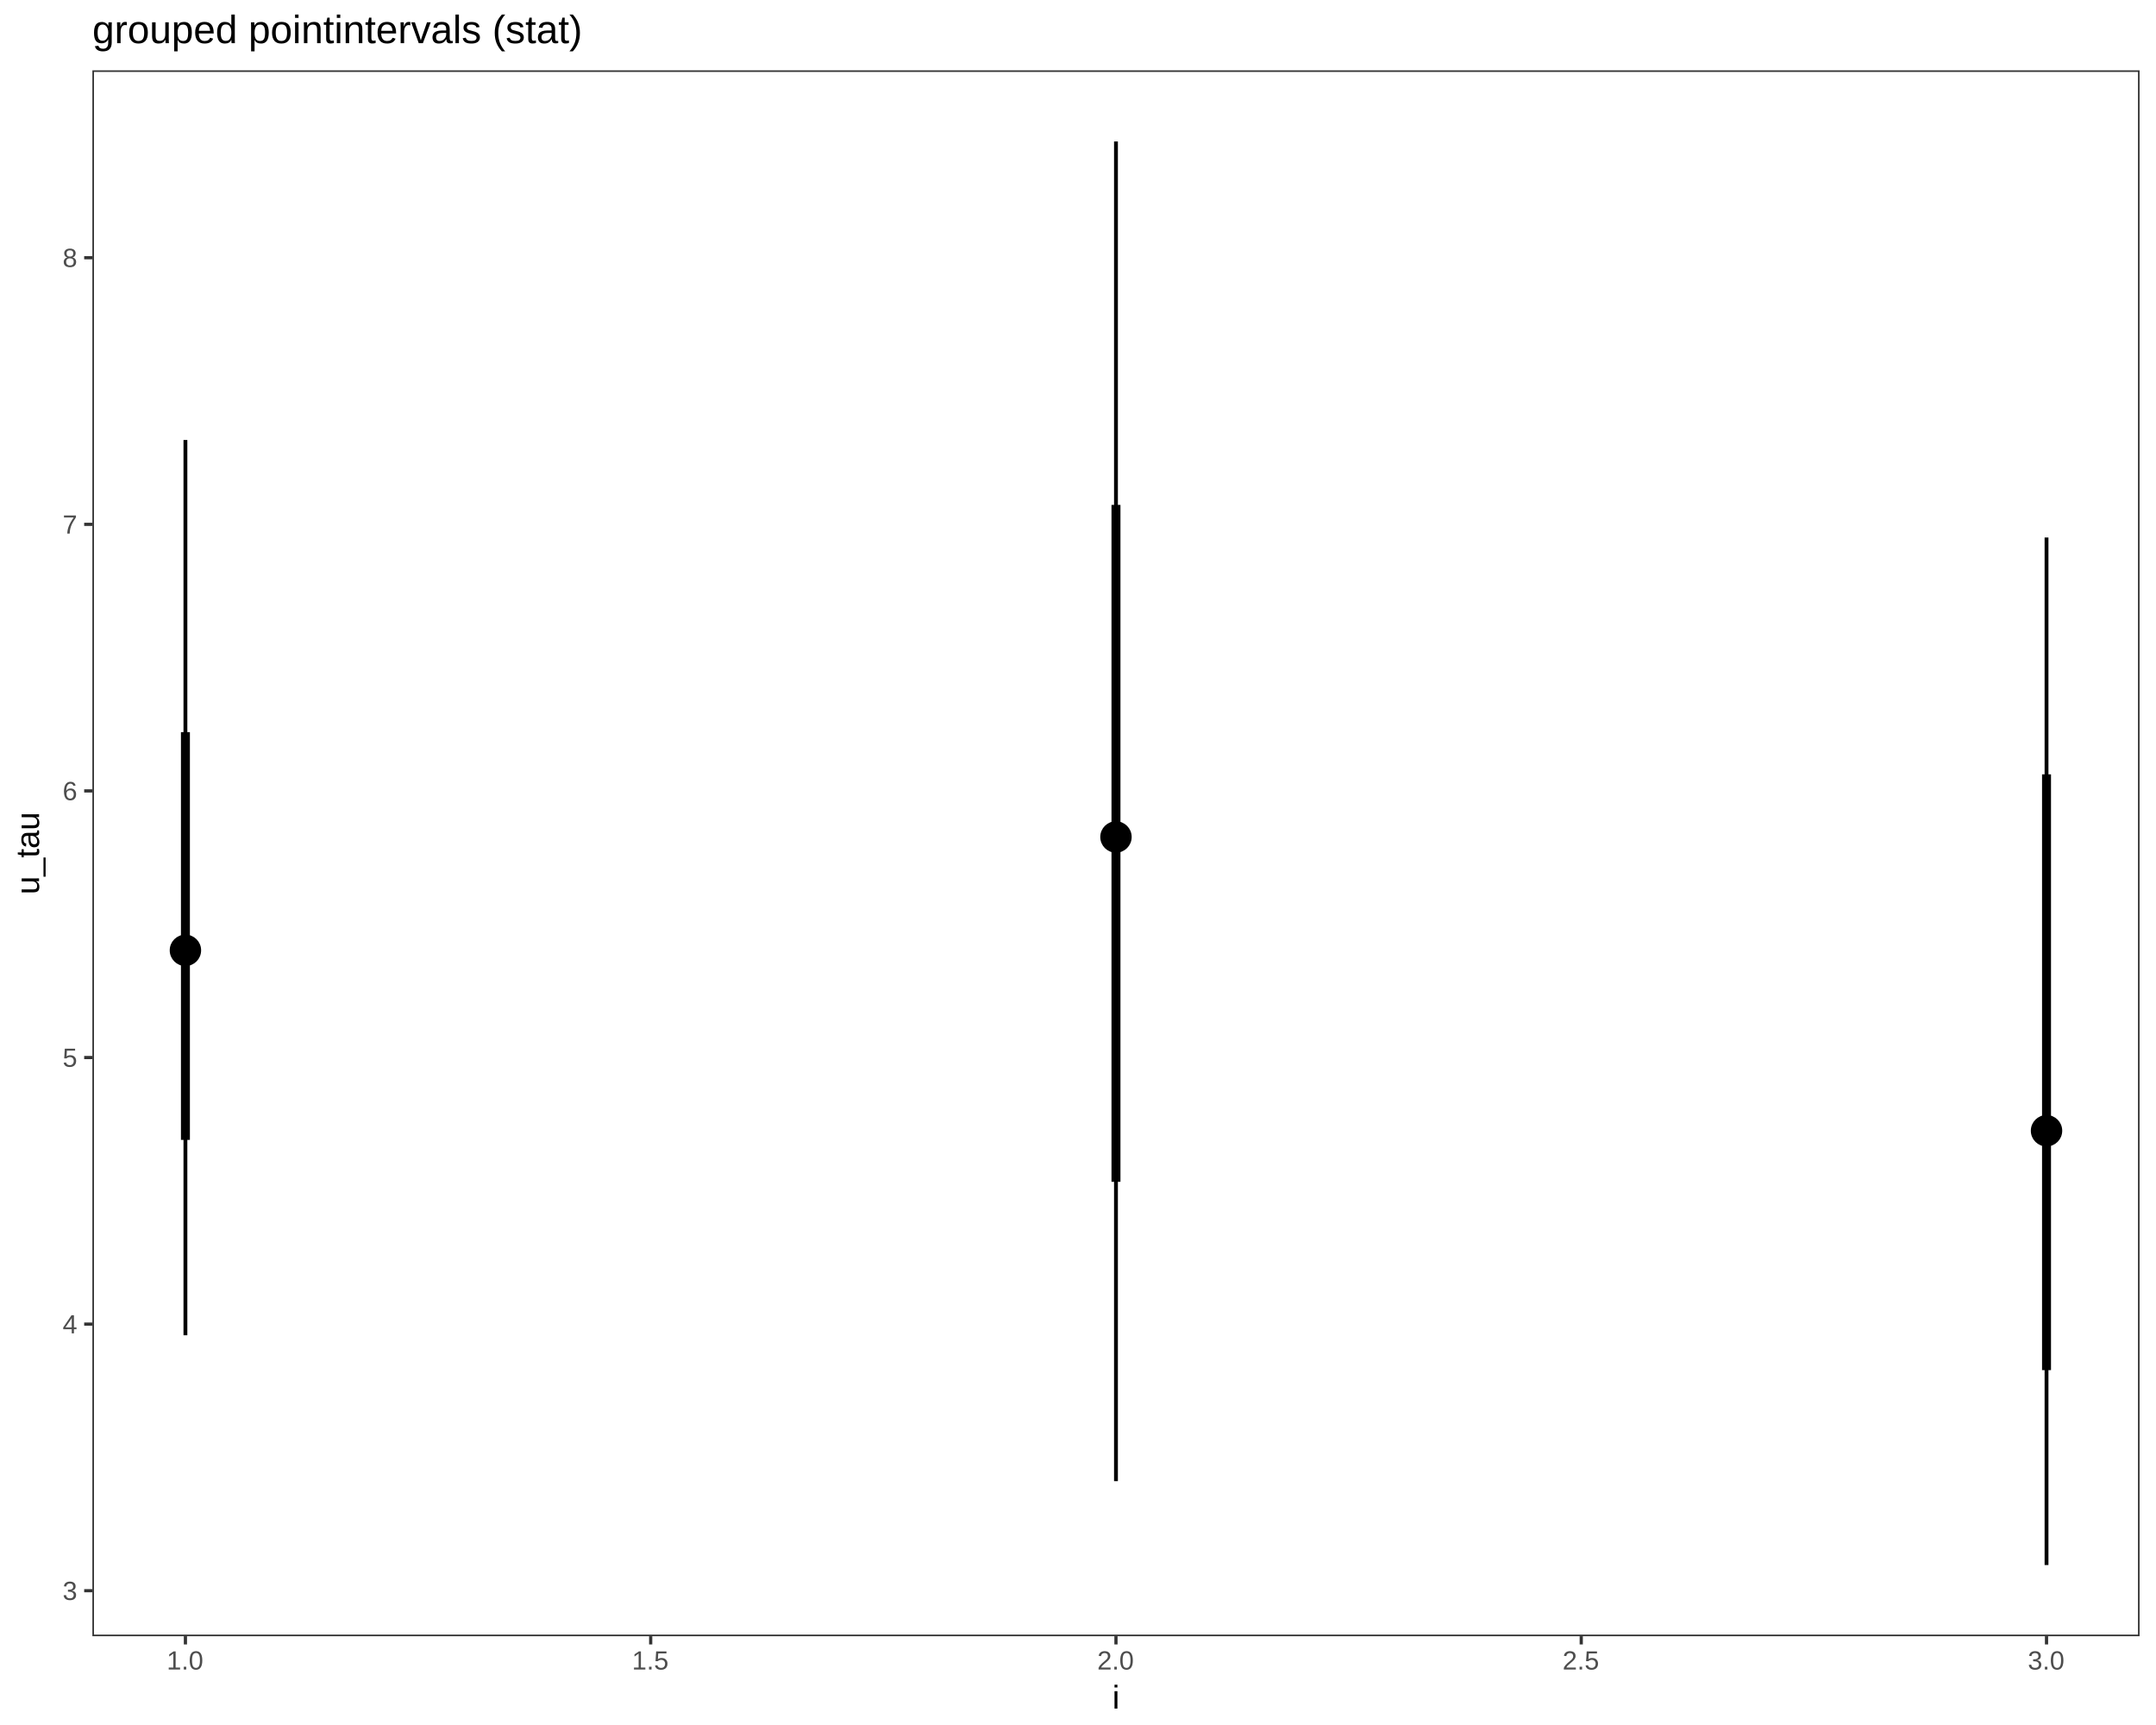
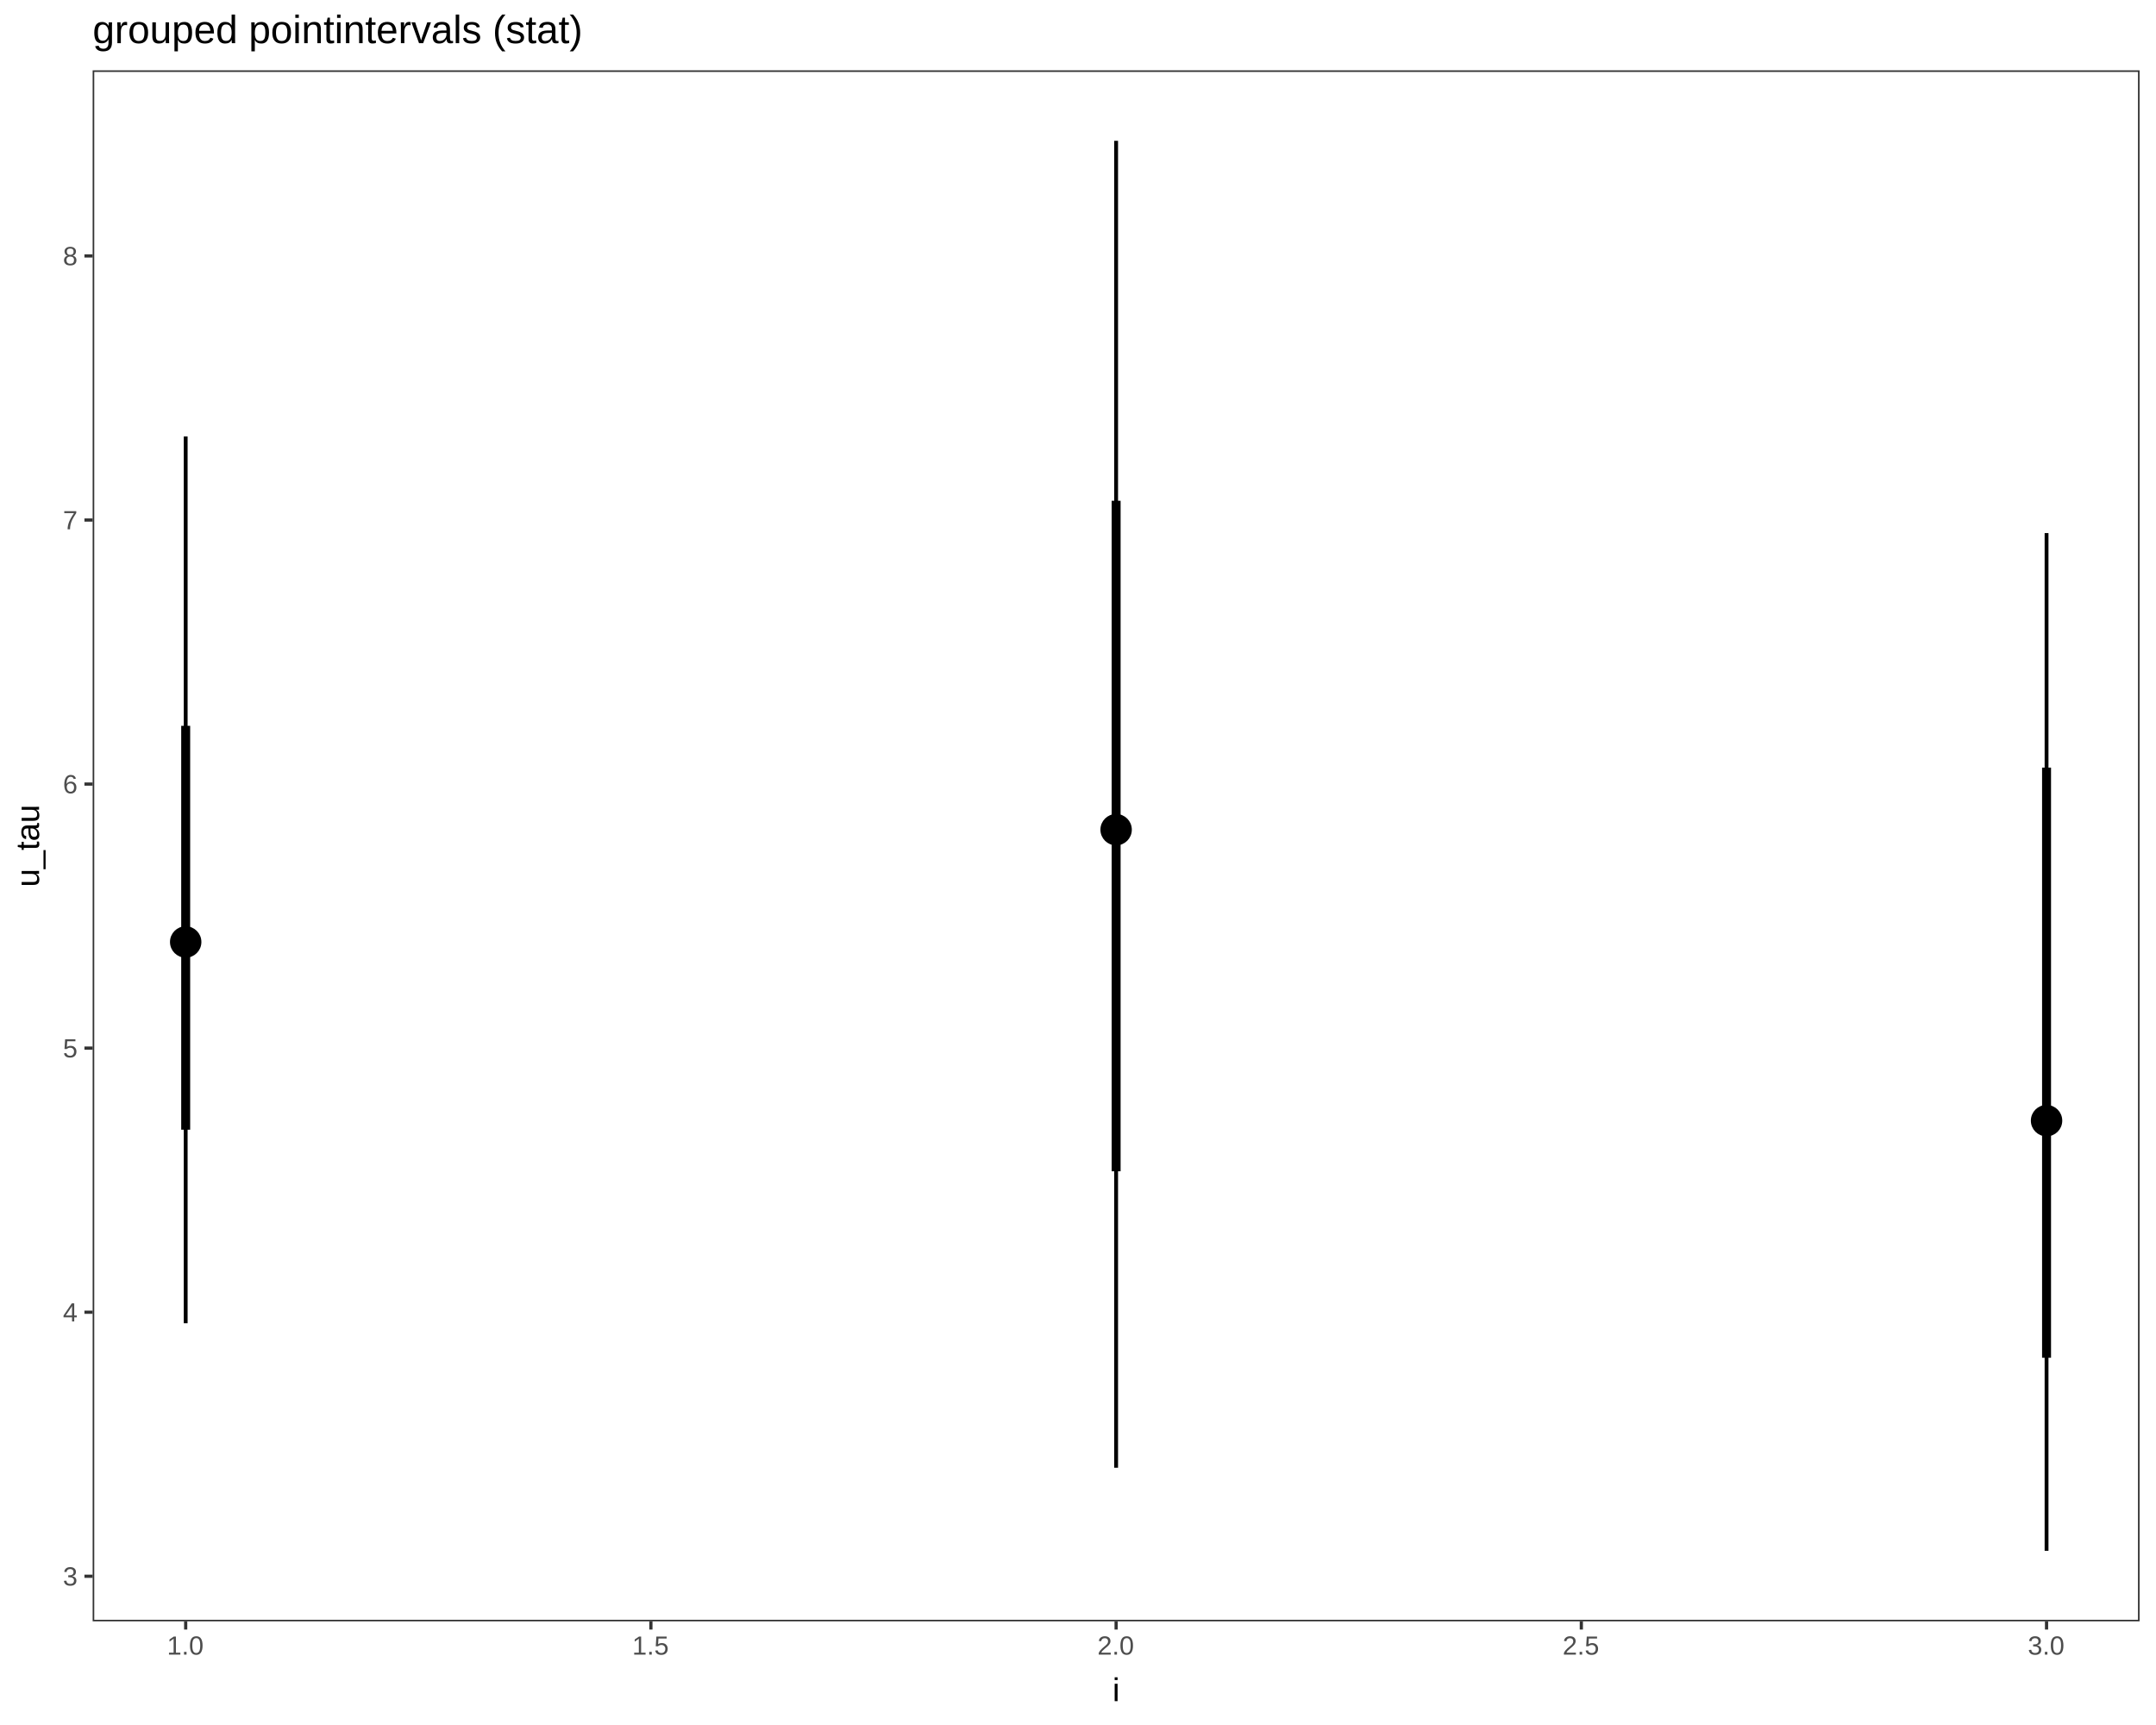
<svg xmlns="http://www.w3.org/2000/svg" viewBox="0 0 720.00 576.00">
  <defs>
    <style type="text/css">
    line, polyline, path, rect, circle {
      fill: none;
      stroke: #000000;
      stroke-linecap: round;
      stroke-linejoin: round;
      stroke-miterlimit: 10.00;
    }
  </style>
  </defs>
  <rect width="100%" height="100%" style="stroke: none; fill: #FFFFFF;" />
  <rect x="0.00" y="0.00" width="720.00" height="576.00" style="stroke-width: 1.07; stroke: #FFFFFF; fill: #FFFFFF;" />
  <defs>
-     <clipPath id="cpMzAuODQ4OXw3MTQuNTIxfDU0Ni4zNnwyMy40NzY3">
-       <rect x="30.85" y="23.48" width="683.67" height="522.88" />
+     <clipPath id="cpMzAuOTQyN3w3MTQuNTIxfDU0MS4zOTF8MjMuNDc2Nw==">
+       <rect x="30.94" y="23.48" width="683.58" height="517.91" />
    </clipPath>
  </defs>
-   <rect x="30.85" y="23.48" width="683.67" height="522.88" style="stroke-width: 1.07; stroke: none; fill: #FFFFFF;" clip-path="url(#cpMzAuODQ4OXw3MTQuNTIxfDU0Ni4zNnwyMy40NzY3)" />
-   <line x1="61.92" y1="380.62" x2="61.92" y2="244.47" style="stroke-width: 2.99; stroke-linecap: butt;" clip-path="url(#cpMzAuODQ4OXw3MTQuNTIxfDU0Ni4zNnwyMy40NzY3)" />
-   <line x1="61.92" y1="445.86" x2="61.92" y2="146.91" style="stroke-width: 1.28; stroke-linecap: butt;" clip-path="url(#cpMzAuODQ4OXw3MTQuNTIxfDU0Ni4zNnwyMy40NzY3)" />
-   <line x1="372.68" y1="394.62" x2="372.68" y2="168.59" style="stroke-width: 2.99; stroke-linecap: butt;" clip-path="url(#cpMzAuODQ4OXw3MTQuNTIxfDU0Ni4zNnwyMy40NzY3)" />
-   <line x1="372.68" y1="494.57" x2="372.68" y2="47.24" style="stroke-width: 1.28; stroke-linecap: butt;" clip-path="url(#cpMzAuODQ4OXw3MTQuNTIxfDU0Ni4zNnwyMy40NzY3)" />
-   <line x1="683.44" y1="457.49" x2="683.44" y2="258.56" style="stroke-width: 2.99; stroke-linecap: butt;" clip-path="url(#cpMzAuODQ4OXw3MTQuNTIxfDU0Ni4zNnwyMy40NzY3)" />
-   <line x1="683.44" y1="522.59" x2="683.44" y2="179.49" style="stroke-width: 1.28; stroke-linecap: butt;" clip-path="url(#cpMzAuODQ4OXw3MTQuNTIxfDU0Ni4zNnwyMy40NzY3)" />
-   <circle cx="61.92" cy="317.33" r="3.40pt" style="stroke-width: 1.42; fill: #000000;" clip-path="url(#cpMzAuODQ4OXw3MTQuNTIxfDU0Ni4zNnwyMy40NzY3)" />
-   <circle cx="61.92" cy="317.33" r="1.86pt" style="stroke-width: 1.42; fill: #000000;" clip-path="url(#cpMzAuODQ4OXw3MTQuNTIxfDU0Ni4zNnwyMy40NzY3)" />
-   <circle cx="372.68" cy="279.48" r="3.40pt" style="stroke-width: 1.42; fill: #000000;" clip-path="url(#cpMzAuODQ4OXw3MTQuNTIxfDU0Ni4zNnwyMy40NzY3)" />
-   <circle cx="372.68" cy="279.48" r="1.86pt" style="stroke-width: 1.42; fill: #000000;" clip-path="url(#cpMzAuODQ4OXw3MTQuNTIxfDU0Ni4zNnwyMy40NzY3)" />
-   <circle cx="683.44" cy="377.57" r="3.40pt" style="stroke-width: 1.42; fill: #000000;" clip-path="url(#cpMzAuODQ4OXw3MTQuNTIxfDU0Ni4zNnwyMy40NzY3)" />
-   <circle cx="683.44" cy="377.57" r="1.86pt" style="stroke-width: 1.42; fill: #000000;" clip-path="url(#cpMzAuODQ4OXw3MTQuNTIxfDU0Ni4zNnwyMy40NzY3)" />
-   <rect x="30.85" y="23.48" width="683.67" height="522.88" style="stroke-width: 1.07; stroke: #333333;" clip-path="url(#cpMzAuODQ4OXw3MTQuNTIxfDU0Ni4zNnwyMy40NzY3)" />
+   <rect x="30.94" y="23.48" width="683.58" height="517.91" style="stroke-width: 1.07; stroke: none; fill: #FFFFFF;" clip-path="url(#cpMzAuOTQyN3w3MTQuNTIxfDU0MS4zOTF8MjMuNDc2Nw==)" />
+   <line x1="62.01" y1="377.22" x2="62.01" y2="242.37" style="stroke-width: 2.99; stroke-linecap: butt;" clip-path="url(#cpMzAuOTQyN3w3MTQuNTIxfDU0MS4zOTF8MjMuNDc2Nw==)" />
+   <line x1="62.01" y1="441.85" x2="62.01" y2="145.74" style="stroke-width: 1.28; stroke-linecap: butt;" clip-path="url(#cpMzAuOTQyN3w3MTQuNTIxfDU0MS4zOTF8MjMuNDc2Nw==)" />
+   <line x1="372.73" y1="391.10" x2="372.73" y2="167.21" style="stroke-width: 2.99; stroke-linecap: butt;" clip-path="url(#cpMzAuOTQyN3w3MTQuNTIxfDU0MS4zOTF8MjMuNDc2Nw==)" />
+   <line x1="372.73" y1="490.09" x2="372.73" y2="47.02" style="stroke-width: 1.28; stroke-linecap: butt;" clip-path="url(#cpMzAuOTQyN3w3MTQuNTIxfDU0MS4zOTF8MjMuNDc2Nw==)" />
+   <line x1="683.45" y1="453.36" x2="683.45" y2="256.32" style="stroke-width: 2.99; stroke-linecap: butt;" clip-path="url(#cpMzAuOTQyN3w3MTQuNTIxfDU0MS4zOTF8MjMuNDc2Nw==)" />
+   <line x1="683.45" y1="517.85" x2="683.45" y2="178.00" style="stroke-width: 1.28; stroke-linecap: butt;" clip-path="url(#cpMzAuOTQyN3w3MTQuNTIxfDU0MS4zOTF8MjMuNDc2Nw==)" />
+   <circle cx="62.01" cy="314.54" r="3.40pt" style="stroke-width: 1.42; fill: #000000;" clip-path="url(#cpMzAuOTQyN3w3MTQuNTIxfDU0MS4zOTF8MjMuNDc2Nw==)" />
+   <circle cx="62.01" cy="314.54" r="1.86pt" style="stroke-width: 1.42; fill: #000000;" clip-path="url(#cpMzAuOTQyN3w3MTQuNTIxfDU0MS4zOTF8MjMuNDc2Nw==)" />
+   <circle cx="372.73" cy="277.04" r="3.40pt" style="stroke-width: 1.42; fill: #000000;" clip-path="url(#cpMzAuOTQyN3w3MTQuNTIxfDU0MS4zOTF8MjMuNDc2Nw==)" />
+   <circle cx="372.73" cy="277.04" r="1.86pt" style="stroke-width: 1.42; fill: #000000;" clip-path="url(#cpMzAuOTQyN3w3MTQuNTIxfDU0MS4zOTF8MjMuNDc2Nw==)" />
+   <circle cx="683.45" cy="374.20" r="3.40pt" style="stroke-width: 1.42; fill: #000000;" clip-path="url(#cpMzAuOTQyN3w3MTQuNTIxfDU0MS4zOTF8MjMuNDc2Nw==)" />
+   <circle cx="683.45" cy="374.20" r="1.86pt" style="stroke-width: 1.42; fill: #000000;" clip-path="url(#cpMzAuOTQyN3w3MTQuNTIxfDU0MS4zOTF8MjMuNDc2Nw==)" />
+   <rect x="30.94" y="23.48" width="683.58" height="517.91" style="stroke-width: 1.07; stroke: #333333;" clip-path="url(#cpMzAuOTQyN3w3MTQuNTIxfDU0MS4zOTF8MjMuNDc2Nw==)" />
  <defs>
    <clipPath id="cpMHw3MjB8NTc2fDA=">
      <rect x="0.00" y="0.00" width="720.00" height="576.00" />
    </clipPath>
  </defs>
  <g clip-path="url(#cpMHw3MjB8NTc2fDA=)">
-     <text x="20.91" y="534.25" style="font-size: 8.80px; fill: #4D4D4D; font-family: Liberation Sans;" textLength="5.01px" lengthAdjust="spacingAndGlyphs">3</text>
+     <text x="21.01" y="529.43" style="font-size: 8.80px; fill: #4D4D4D; font-family: Liberation Sans;" textLength="5.01px" lengthAdjust="spacingAndGlyphs">3</text>
  </g>
  <g clip-path="url(#cpMHw3MjB8NTc2fDA=)">
-     <text x="20.91" y="445.23" style="font-size: 8.80px; fill: #4D4D4D; font-family: Liberation Sans;" textLength="5.01px" lengthAdjust="spacingAndGlyphs">4</text>
+     <text x="21.01" y="441.25" style="font-size: 8.80px; fill: #4D4D4D; font-family: Liberation Sans;" textLength="5.01px" lengthAdjust="spacingAndGlyphs">4</text>
  </g>
  <g clip-path="url(#cpMHw3MjB8NTc2fDA=)">
-     <text x="20.91" y="356.21" style="font-size: 8.80px; fill: #4D4D4D; font-family: Liberation Sans;" textLength="5.01px" lengthAdjust="spacingAndGlyphs">5</text>
+     <text x="21.01" y="353.08" style="font-size: 8.80px; fill: #4D4D4D; font-family: Liberation Sans;" textLength="5.01px" lengthAdjust="spacingAndGlyphs">5</text>
  </g>
  <g clip-path="url(#cpMHw3MjB8NTc2fDA=)">
-     <text x="20.91" y="267.19" style="font-size: 8.80px; fill: #4D4D4D; font-family: Liberation Sans;" textLength="5.01px" lengthAdjust="spacingAndGlyphs">6</text>
+     <text x="21.01" y="264.90" style="font-size: 8.80px; fill: #4D4D4D; font-family: Liberation Sans;" textLength="5.01px" lengthAdjust="spacingAndGlyphs">6</text>
  </g>
  <g clip-path="url(#cpMHw3MjB8NTc2fDA=)">
-     <text x="20.91" y="178.17" style="font-size: 8.80px; fill: #4D4D4D; font-family: Liberation Sans;" textLength="5.01px" lengthAdjust="spacingAndGlyphs">7</text>
+     <text x="21.01" y="176.73" style="font-size: 8.80px; fill: #4D4D4D; font-family: Liberation Sans;" textLength="5.01px" lengthAdjust="spacingAndGlyphs">7</text>
  </g>
  <g clip-path="url(#cpMHw3MjB8NTc2fDA=)">
-     <text x="20.91" y="89.15" style="font-size: 8.80px; fill: #4D4D4D; font-family: Liberation Sans;" textLength="5.01px" lengthAdjust="spacingAndGlyphs">8</text>
+     <text x="21.01" y="88.56" style="font-size: 8.80px; fill: #4D4D4D; font-family: Liberation Sans;" textLength="5.01px" lengthAdjust="spacingAndGlyphs">8</text>
  </g>
-   <polyline points="28.11,531.16 30.85,531.16 " style="stroke-width: 1.07; stroke: #333333; stroke-linecap: butt;" clip-path="url(#cpMHw3MjB8NTc2fDA=)" />
-   <polyline points="28.11,442.14 30.85,442.14 " style="stroke-width: 1.07; stroke: #333333; stroke-linecap: butt;" clip-path="url(#cpMHw3MjB8NTc2fDA=)" />
-   <polyline points="28.11,353.12 30.85,353.12 " style="stroke-width: 1.07; stroke: #333333; stroke-linecap: butt;" clip-path="url(#cpMHw3MjB8NTc2fDA=)" />
-   <polyline points="28.11,264.10 30.85,264.10 " style="stroke-width: 1.07; stroke: #333333; stroke-linecap: butt;" clip-path="url(#cpMHw3MjB8NTc2fDA=)" />
-   <polyline points="28.11,175.08 30.85,175.08 " style="stroke-width: 1.07; stroke: #333333; stroke-linecap: butt;" clip-path="url(#cpMHw3MjB8NTc2fDA=)" />
-   <polyline points="28.11,86.06 30.85,86.06 " style="stroke-width: 1.07; stroke: #333333; stroke-linecap: butt;" clip-path="url(#cpMHw3MjB8NTc2fDA=)" />
-   <polyline points="61.92,549.10 61.92,546.36 " style="stroke-width: 1.07; stroke: #333333; stroke-linecap: butt;" clip-path="url(#cpMHw3MjB8NTc2fDA=)" />
-   <polyline points="217.30,549.10 217.30,546.36 " style="stroke-width: 1.07; stroke: #333333; stroke-linecap: butt;" clip-path="url(#cpMHw3MjB8NTc2fDA=)" />
-   <polyline points="372.68,549.10 372.68,546.36 " style="stroke-width: 1.07; stroke: #333333; stroke-linecap: butt;" clip-path="url(#cpMHw3MjB8NTc2fDA=)" />
-   <polyline points="528.06,549.10 528.06,546.36 " style="stroke-width: 1.07; stroke: #333333; stroke-linecap: butt;" clip-path="url(#cpMHw3MjB8NTc2fDA=)" />
-   <polyline points="683.44,549.10 683.44,546.36 " style="stroke-width: 1.07; stroke: #333333; stroke-linecap: butt;" clip-path="url(#cpMHw3MjB8NTc2fDA=)" />
+   <polyline points="28.20,526.33 30.94,526.33 " style="stroke-width: 1.07; stroke: #333333; stroke-linecap: butt;" clip-path="url(#cpMHw3MjB8NTc2fDA=)" />
+   <polyline points="28.20,438.16 30.94,438.16 " style="stroke-width: 1.07; stroke: #333333; stroke-linecap: butt;" clip-path="url(#cpMHw3MjB8NTc2fDA=)" />
+   <polyline points="28.20,349.98 30.94,349.98 " style="stroke-width: 1.07; stroke: #333333; stroke-linecap: butt;" clip-path="url(#cpMHw3MjB8NTc2fDA=)" />
+   <polyline points="28.20,261.81 30.94,261.81 " style="stroke-width: 1.07; stroke: #333333; stroke-linecap: butt;" clip-path="url(#cpMHw3MjB8NTc2fDA=)" />
+   <polyline points="28.20,173.64 30.94,173.64 " style="stroke-width: 1.07; stroke: #333333; stroke-linecap: butt;" clip-path="url(#cpMHw3MjB8NTc2fDA=)" />
+   <polyline points="28.20,85.46 30.94,85.46 " style="stroke-width: 1.07; stroke: #333333; stroke-linecap: butt;" clip-path="url(#cpMHw3MjB8NTc2fDA=)" />
+   <polyline points="62.01,544.13 62.01,541.39 " style="stroke-width: 1.07; stroke: #333333; stroke-linecap: butt;" clip-path="url(#cpMHw3MjB8NTc2fDA=)" />
+   <polyline points="217.37,544.13 217.37,541.39 " style="stroke-width: 1.07; stroke: #333333; stroke-linecap: butt;" clip-path="url(#cpMHw3MjB8NTc2fDA=)" />
+   <polyline points="372.73,544.13 372.73,541.39 " style="stroke-width: 1.07; stroke: #333333; stroke-linecap: butt;" clip-path="url(#cpMHw3MjB8NTc2fDA=)" />
+   <polyline points="528.09,544.13 528.09,541.39 " style="stroke-width: 1.07; stroke: #333333; stroke-linecap: butt;" clip-path="url(#cpMHw3MjB8NTc2fDA=)" />
+   <polyline points="683.45,544.13 683.45,541.39 " style="stroke-width: 1.07; stroke: #333333; stroke-linecap: butt;" clip-path="url(#cpMHw3MjB8NTc2fDA=)" />
  <g clip-path="url(#cpMHw3MjB8NTc2fDA=)">
-     <text x="55.67" y="557.48" style="font-size: 8.80px; fill: #4D4D4D; font-family: Liberation Sans;" textLength="12.51px" lengthAdjust="spacingAndGlyphs">1.0</text>
+     <text x="55.76" y="552.51" style="font-size: 8.80px; fill: #4D4D4D; font-family: Liberation Sans;" textLength="12.51px" lengthAdjust="spacingAndGlyphs">1.0</text>
  </g>
  <g clip-path="url(#cpMHw3MjB8NTc2fDA=)">
-     <text x="211.05" y="557.48" style="font-size: 8.80px; fill: #4D4D4D; font-family: Liberation Sans;" textLength="12.51px" lengthAdjust="spacingAndGlyphs">1.5</text>
+     <text x="211.12" y="552.51" style="font-size: 8.80px; fill: #4D4D4D; font-family: Liberation Sans;" textLength="12.51px" lengthAdjust="spacingAndGlyphs">1.5</text>
  </g>
  <g clip-path="url(#cpMHw3MjB8NTc2fDA=)">
-     <text x="366.43" y="557.48" style="font-size: 8.80px; fill: #4D4D4D; font-family: Liberation Sans;" textLength="12.51px" lengthAdjust="spacingAndGlyphs">2.0</text>
+     <text x="366.48" y="552.51" style="font-size: 8.80px; fill: #4D4D4D; font-family: Liberation Sans;" textLength="12.51px" lengthAdjust="spacingAndGlyphs">2.0</text>
  </g>
  <g clip-path="url(#cpMHw3MjB8NTc2fDA=)">
-     <text x="521.81" y="557.48" style="font-size: 8.80px; fill: #4D4D4D; font-family: Liberation Sans;" textLength="12.51px" lengthAdjust="spacingAndGlyphs">2.5</text>
+     <text x="521.83" y="552.51" style="font-size: 8.80px; fill: #4D4D4D; font-family: Liberation Sans;" textLength="12.51px" lengthAdjust="spacingAndGlyphs">2.5</text>
  </g>
  <g clip-path="url(#cpMHw3MjB8NTc2fDA=)">
-     <text x="677.19" y="557.48" style="font-size: 8.80px; fill: #4D4D4D; font-family: Liberation Sans;" textLength="12.51px" lengthAdjust="spacingAndGlyphs">3.0</text>
+     <text x="677.19" y="552.51" style="font-size: 8.80px; fill: #4D4D4D; font-family: Liberation Sans;" textLength="12.51px" lengthAdjust="spacingAndGlyphs">3.0</text>
  </g>
  <g clip-path="url(#cpMHw3MjB8NTc2fDA=)">
-     <text x="371.46" y="570.52" style="font-size: 11.00px; font-family: Liberation Sans;" textLength="2.44px" lengthAdjust="spacingAndGlyphs">i</text>
+     <text x="371.51" y="568.04" style="font-size: 11.00px; font-family: Liberation Sans;" textLength="2.44px" lengthAdjust="spacingAndGlyphs">i</text>
  </g>
  <g clip-path="url(#cpMHw3MjB8NTc2fDA=)">
-     <text transform="translate(13.04,298.68) rotate(-90)" style="font-size: 11.00px; font-family: Liberation Sans;" textLength="27.53px" lengthAdjust="spacingAndGlyphs">u_tau</text>
+     <text transform="translate(13.04,296.20) rotate(-90)" style="font-size: 11.00px; font-family: Liberation Sans;" textLength="27.53px" lengthAdjust="spacingAndGlyphs">u_tau</text>
  </g>
  <g clip-path="url(#cpMHw3MjB8NTc2fDA=)">
-     <text x="30.85" y="14.42" style="font-size: 13.20px; font-family: Liberation Sans;" textLength="161.14px" lengthAdjust="spacingAndGlyphs">grouped pointintervals (stat)</text>
+     <text x="30.94" y="14.42" style="font-size: 13.20px; font-family: Liberation Sans;" textLength="161.14px" lengthAdjust="spacingAndGlyphs">grouped pointintervals (stat)</text>
  </g>
</svg>
